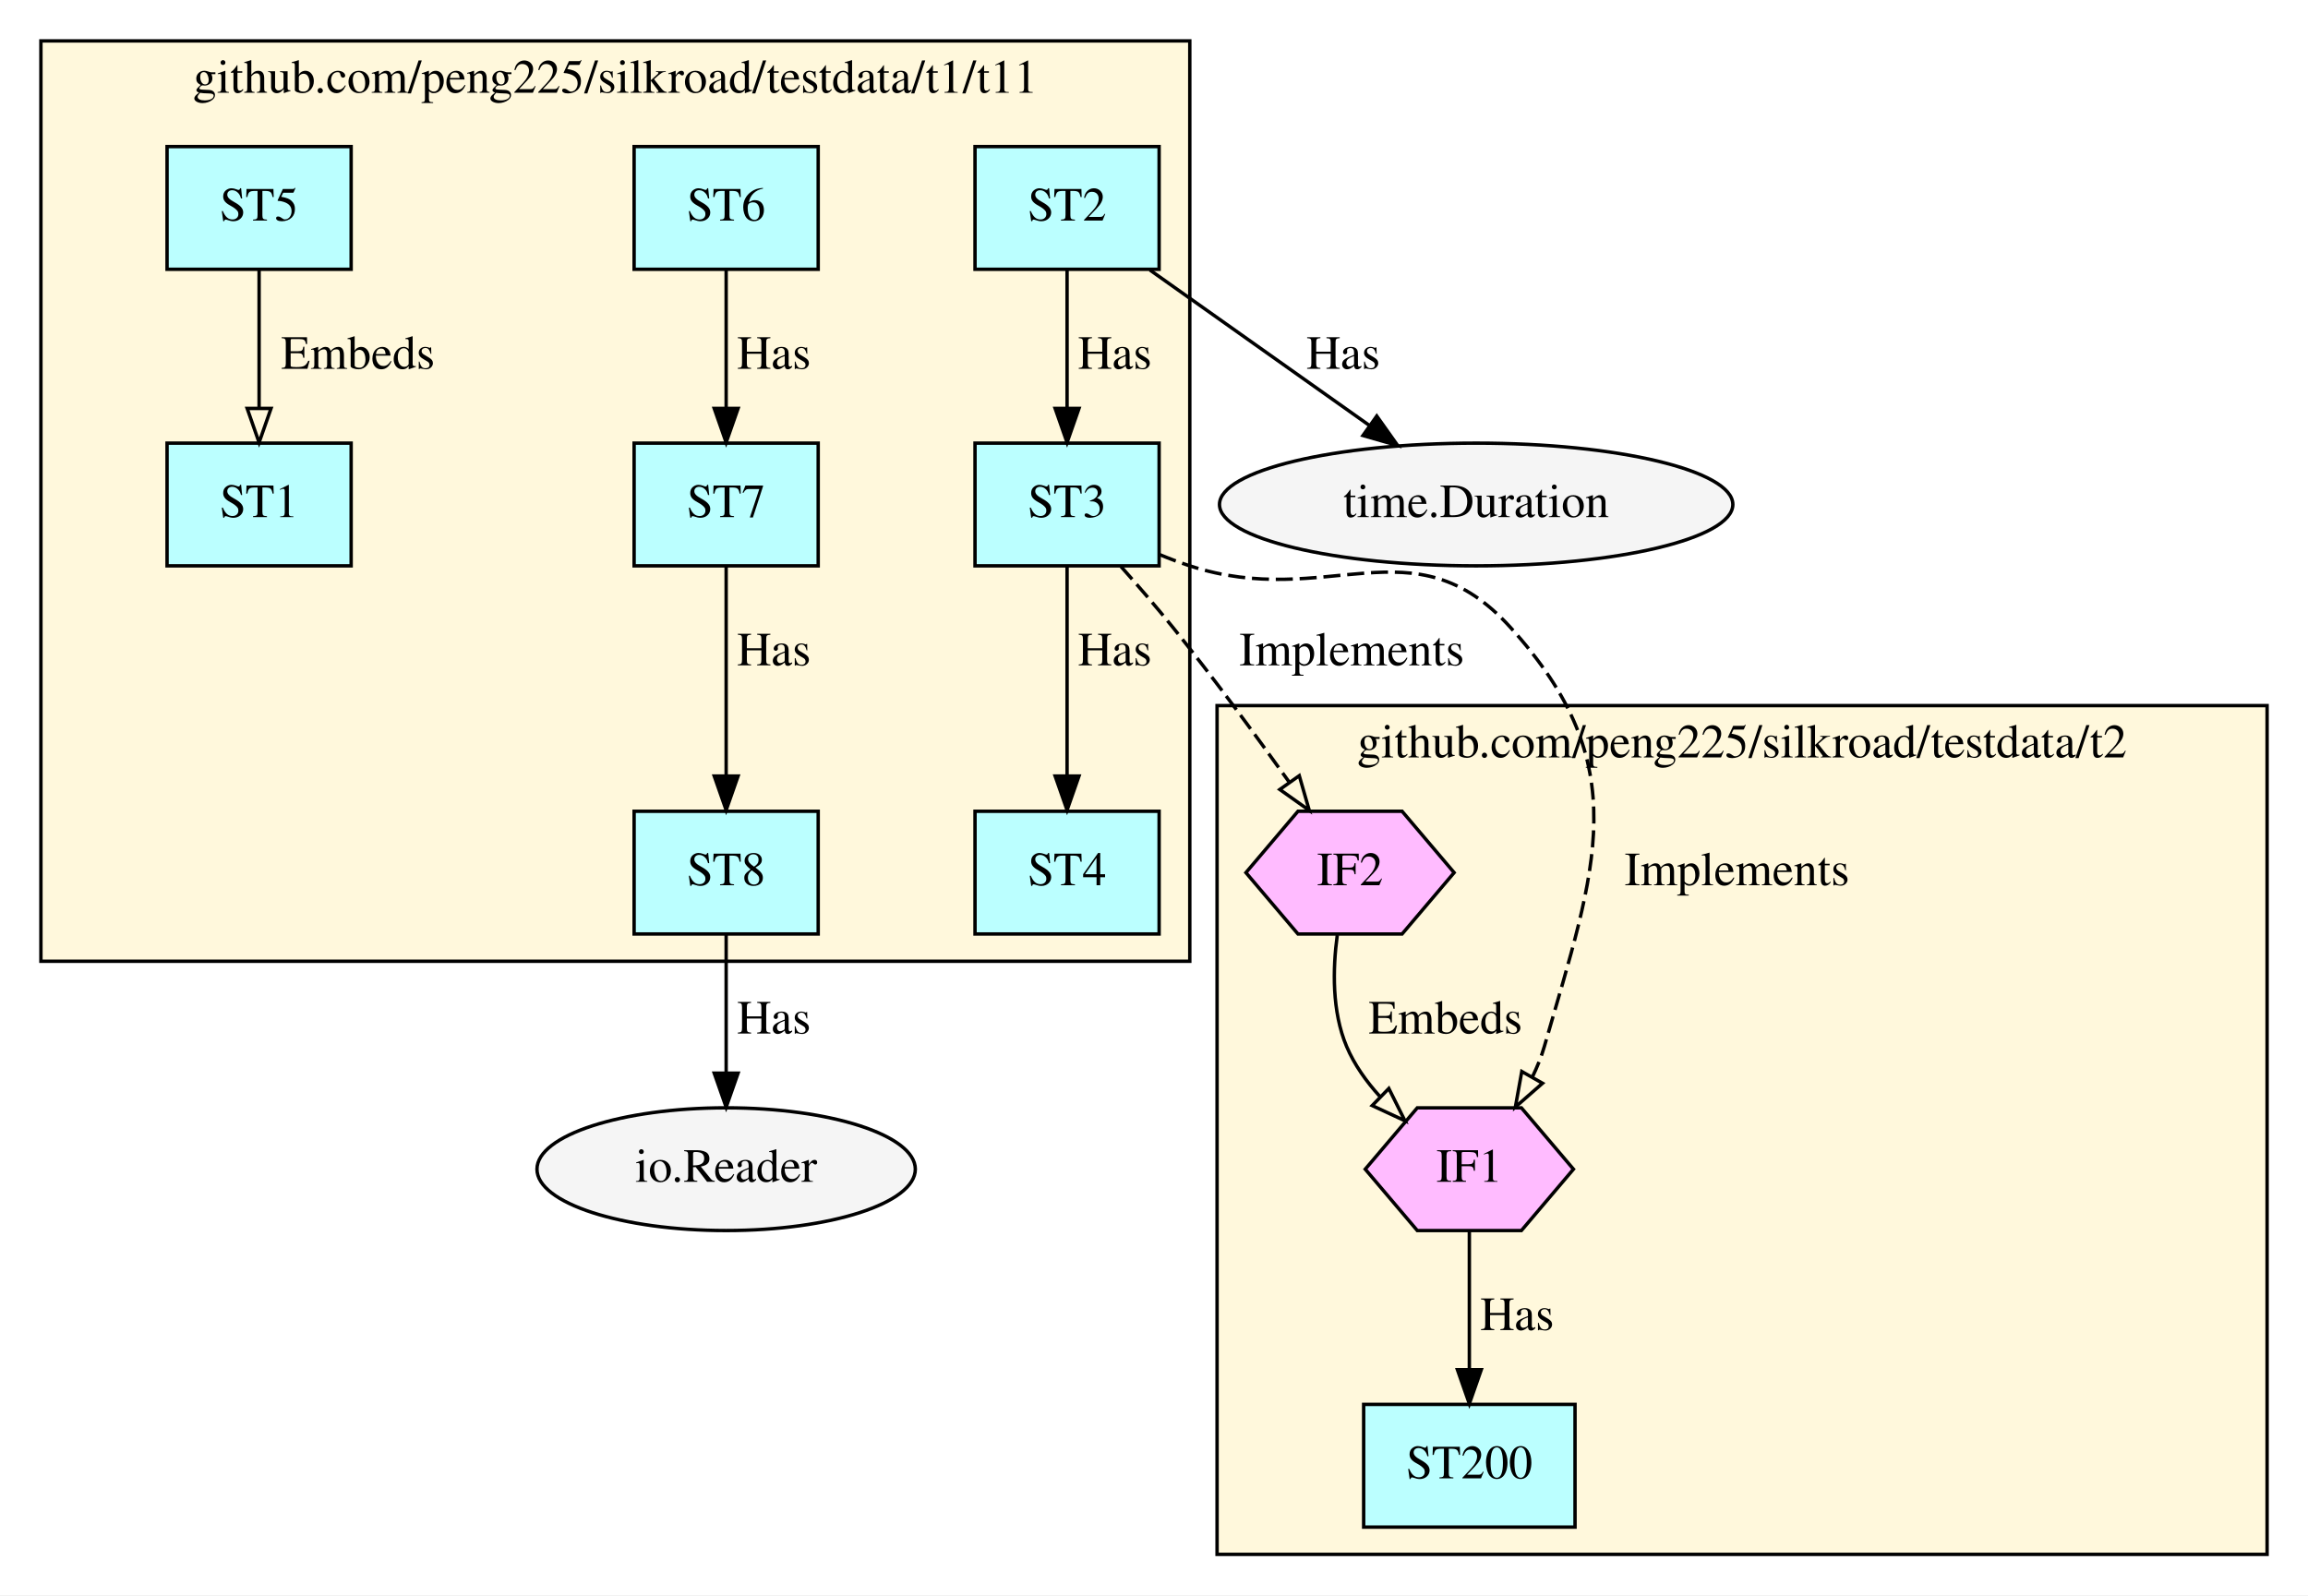
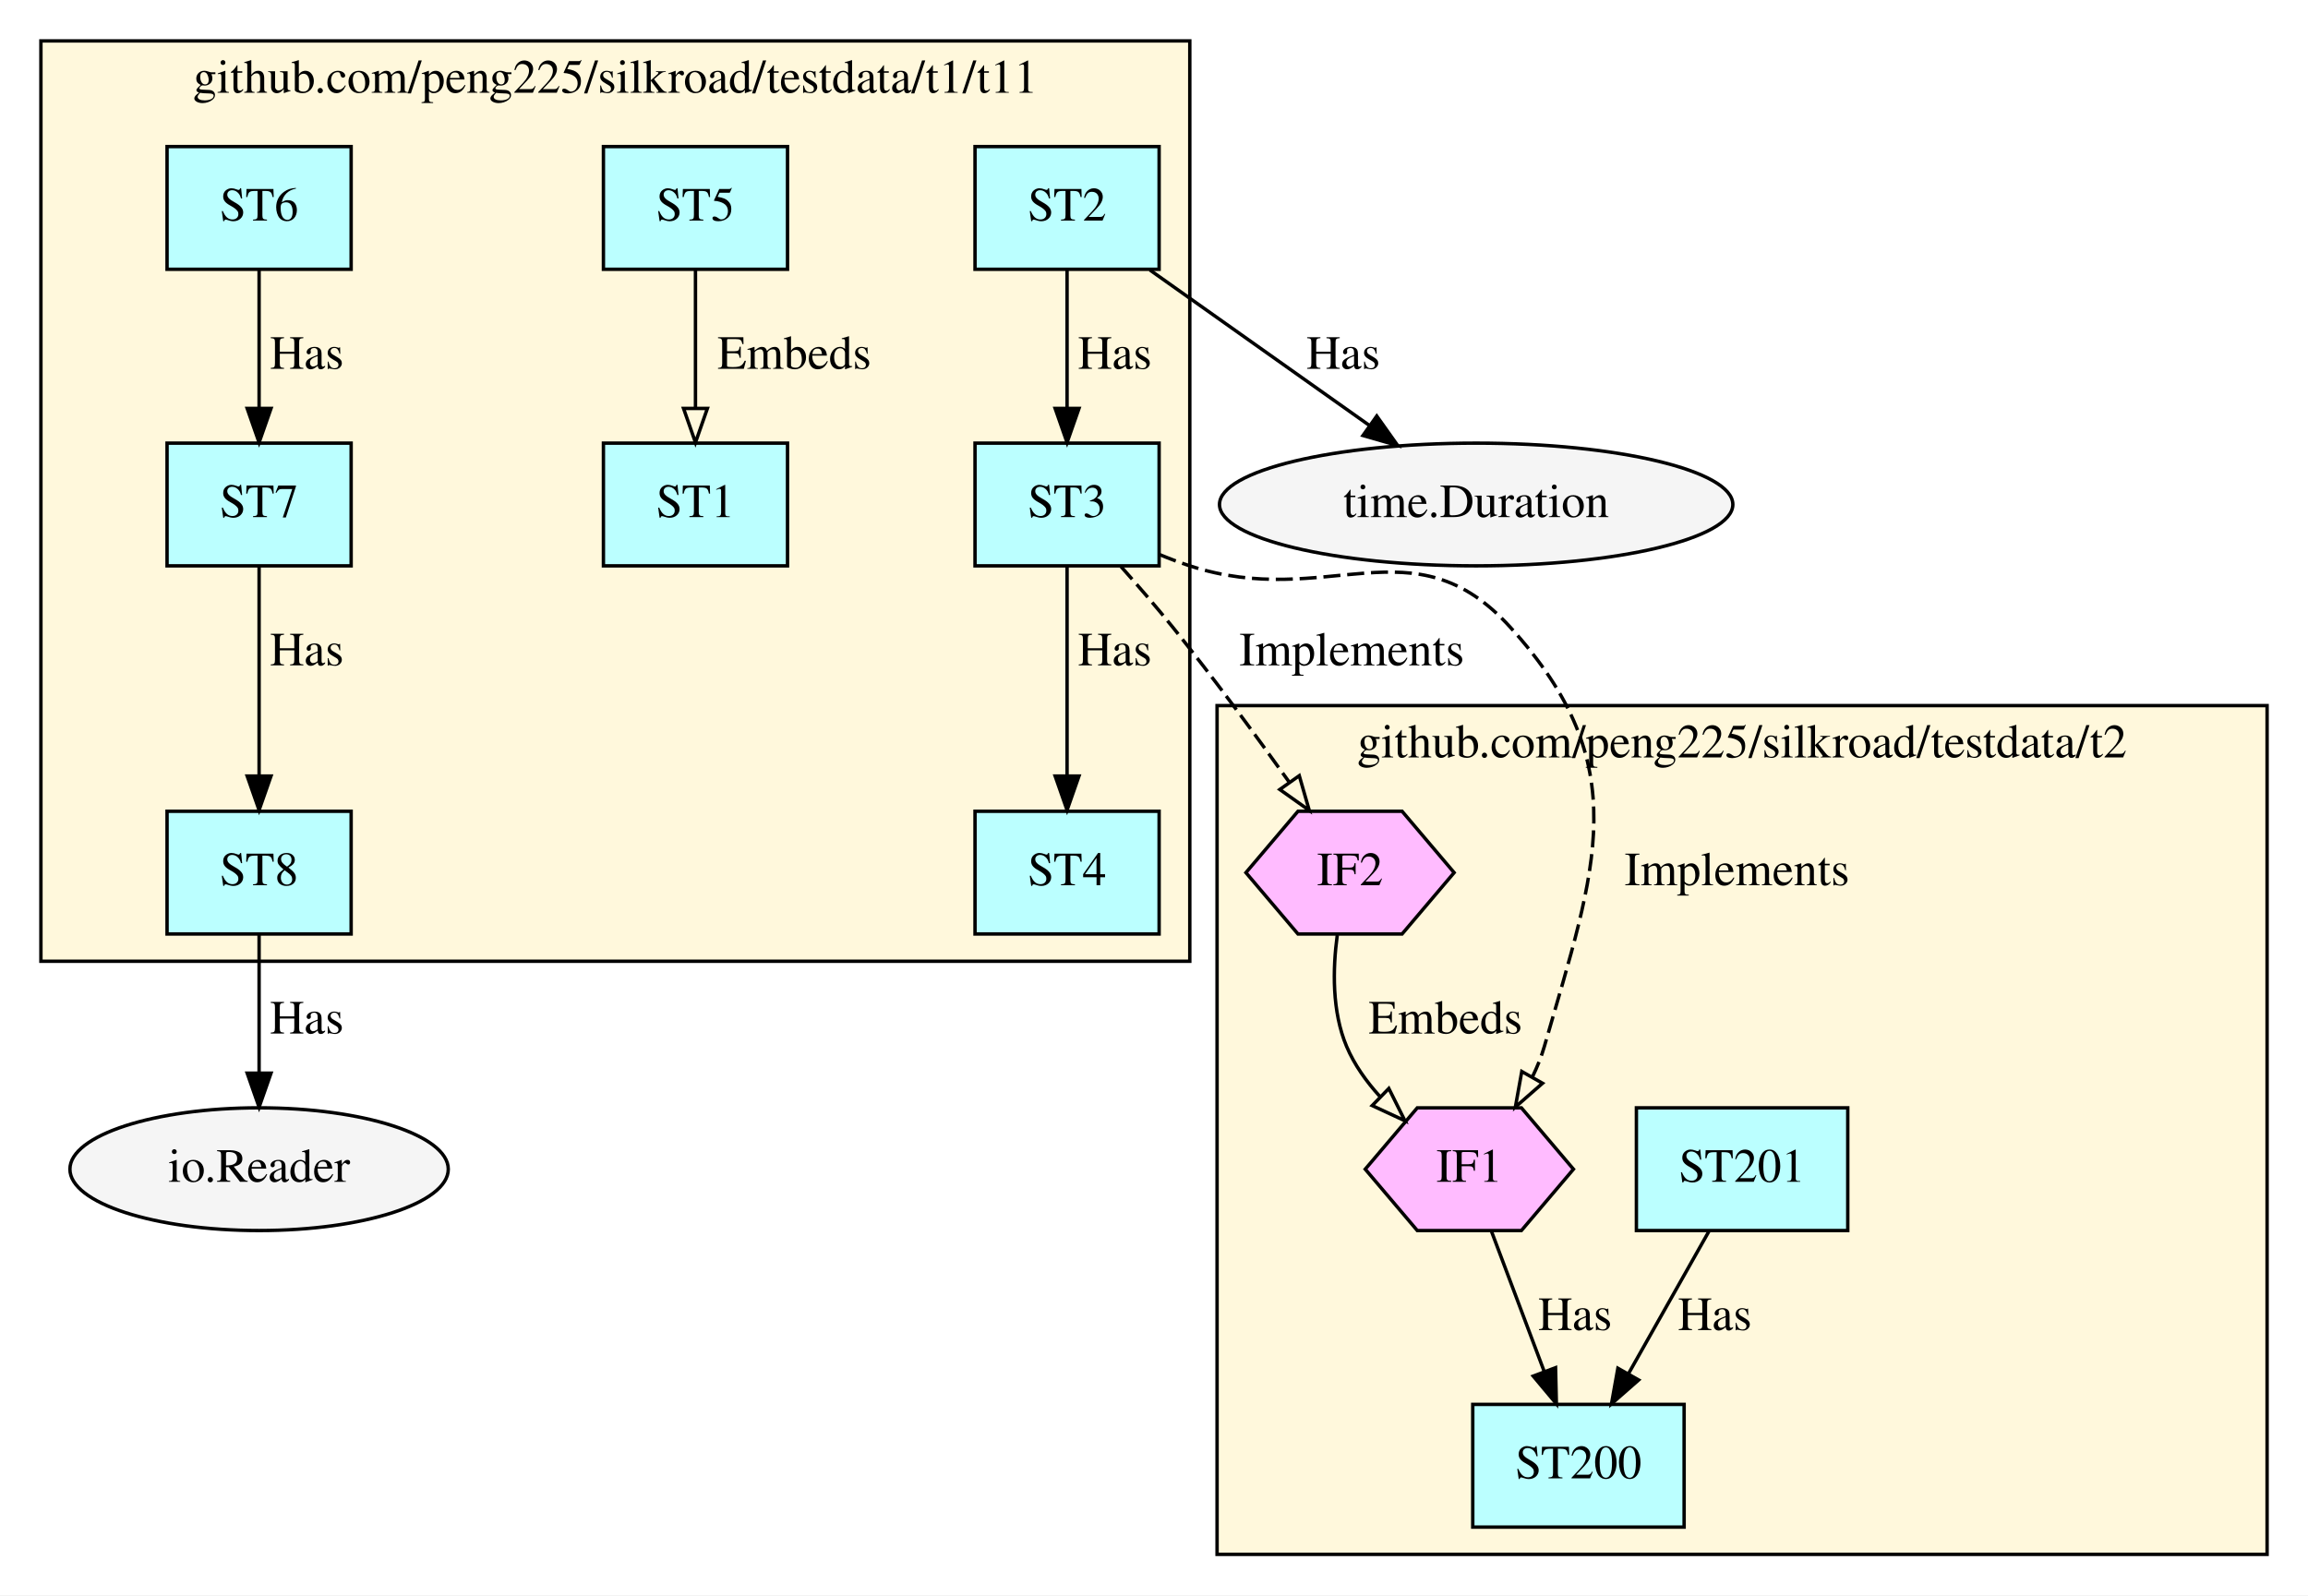
<svg xmlns="http://www.w3.org/2000/svg" width="677pt" height="468pt" viewBox="0.00 0.00 677.00 468.00">
  <g id="graph0" class="graph" transform="scale(1 1) rotate(0) translate(4 464)">
    <polygon fill="white" stroke="transparent" points="-4,4 -4,-464 673,-464 673,4 -4,4" />
    <g id="clust1" class="cluster">
      <polygon fill="cornsilk" stroke="black" points="353,-8 353,-257 661,-257 661,-8 353,-8" />
      <text text-anchor="middle" x="507" y="-241.8" font-family="Times,serif" font-size="14.00">github.com/peng225/silkroad/testdata/t2</text>
    </g>
    <g id="clust2" class="cluster">
      <polygon fill="cornsilk" stroke="black" points="8,-182 8,-452 345,-452 345,-182 8,-182" />
      <text text-anchor="middle" x="176.5" y="-436.8" font-family="Times,serif" font-size="14.00">github.com/peng225/silkroad/testdata/t1/t11</text>
    </g>
    <g id="node1" class="node">
-       <polygon fill="#bbffff" stroke="black" points="458,-52 396,-52 396,-16 458,-16 458,-52" />
-       <text text-anchor="middle" x="427" y="-30.3" font-family="Times,serif" font-size="14.00">ST200</text>
+       <polygon fill="#bbffff" stroke="black" points="490,-52 428,-52 428,-16 490,-16 490,-52" />
+       <text text-anchor="middle" x="459" y="-30.3" font-family="Times,serif" font-size="14.00">ST200</text>
    </g>
    <g id="node2" class="node">
+       <polygon fill="#bbffff" stroke="black" points="538,-139 476,-139 476,-103 538,-103 538,-139" />
+       <text text-anchor="middle" x="507" y="-117.3" font-family="Times,serif" font-size="14.00">ST201</text>
+     </g>
+     <g id="edge11" class="edge">
+       <path fill="none" stroke="black" d="M497.29,-102.8C490.52,-90.82 481.37,-74.62 473.71,-61.06" />
+       <polygon fill="black" stroke="black" points="476.66,-59.16 468.7,-52.18 470.57,-62.6 476.66,-59.16" />
+       <text text-anchor="middle" x="499" y="-73.8" font-family="Times,serif" font-size="14.00">Has</text>
+     </g>
+     <g id="node3" class="node">
      <polygon fill="#ffbbff" stroke="black" points="457.54,-121 442.27,-139 411.73,-139 396.46,-121 411.73,-103 442.27,-103 457.54,-121" />
      <text text-anchor="middle" x="427" y="-117.3" font-family="Times,serif" font-size="14.00">IF1</text>
    </g>
-     <g id="edge5" class="edge">
-       <path fill="none" stroke="black" d="M427,-102.8C427,-91.16 427,-75.55 427,-62.24" />
-       <polygon fill="black" stroke="black" points="430.5,-62.18 427,-52.18 423.5,-62.18 430.5,-62.18" />
-       <text text-anchor="middle" x="441" y="-73.8" font-family="Times,serif" font-size="14.00">Has</text>
+     <g id="edge12" class="edge">
+       <path fill="none" stroke="black" d="M433.48,-102.8C437.9,-91.05 443.85,-75.24 448.89,-61.84" />
+       <polygon fill="black" stroke="black" points="452.29,-62.77 452.53,-52.18 445.74,-60.3 452.29,-62.77" />
+       <text text-anchor="middle" x="458" y="-73.8" font-family="Times,serif" font-size="14.00">Has</text>
    </g>
-     <g id="node3" class="node">
+     <g id="node4" class="node">
      <polygon fill="#ffbbff" stroke="black" points="422.54,-208 407.27,-226 376.73,-226 361.46,-208 376.73,-190 407.27,-190 422.54,-208" />
      <text text-anchor="middle" x="392" y="-204.3" font-family="Times,serif" font-size="14.00">IF2</text>
    </g>
-     <g id="edge6" class="edge">
+     <g id="edge3" class="edge">
      <path fill="none" stroke="black" d="M388.26,-189.68C386.92,-179.74 386.67,-167.24 391,-157 393.25,-151.68 396.74,-146.77 400.69,-142.41" />
      <polygon fill="none" stroke="black" points="403.38,-144.68 408.11,-135.2 398.5,-139.66 403.38,-144.68" />
      <text text-anchor="middle" x="420" y="-160.8" font-family="Times,serif" font-size="14.00">Embeds</text>
    </g>
-     <g id="node4" class="node">
-       <polygon fill="#bbffff" stroke="black" points="236,-421 182,-421 182,-385 236,-385 236,-421" />
-       <text text-anchor="middle" x="209" y="-399.3" font-family="Times,serif" font-size="14.00">ST6</text>
+     <g id="node5" class="node">
+       <polygon fill="#bbffff" stroke="black" points="336,-226 282,-226 282,-190 336,-190 336,-226" />
+       <text text-anchor="middle" x="309" y="-204.3" font-family="Times,serif" font-size="14.00">ST4</text>
    </g>
-     <g id="node5" class="node">
-       <polygon fill="#bbffff" stroke="black" points="236,-334 182,-334 182,-298 236,-298 236,-334" />
-       <text text-anchor="middle" x="209" y="-312.3" font-family="Times,serif" font-size="14.00">ST7</text>
+     <g id="node6" class="node">
+       <polygon fill="#bbffff" stroke="black" points="227,-421 173,-421 173,-385 227,-385 227,-421" />
+       <text text-anchor="middle" x="200" y="-399.3" font-family="Times,serif" font-size="14.00">ST5</text>
+     </g>
+     <g id="node10" class="node">
+       <polygon fill="#bbffff" stroke="black" points="227,-334 173,-334 173,-298 227,-298 227,-334" />
+       <text text-anchor="middle" x="200" y="-312.3" font-family="Times,serif" font-size="14.00">ST1</text>
+     </g>
+     <g id="edge1" class="edge">
+       <path fill="none" stroke="black" d="M200,-384.8C200,-373.16 200,-357.55 200,-344.24" />
+       <polygon fill="none" stroke="black" points="203.5,-344.18 200,-334.18 196.5,-344.18 203.5,-344.18" />
+       <text text-anchor="middle" x="229" y="-355.8" font-family="Times,serif" font-size="14.00">Embeds</text>
+     </g>
+     <g id="node7" class="node">
+       <polygon fill="#bbffff" stroke="black" points="99,-421 45,-421 45,-385 99,-385 99,-421" />
+       <text text-anchor="middle" x="72" y="-399.3" font-family="Times,serif" font-size="14.00">ST6</text>
+     </g>
+     <g id="node8" class="node">
+       <polygon fill="#bbffff" stroke="black" points="99,-334 45,-334 45,-298 99,-298 99,-334" />
+       <text text-anchor="middle" x="72" y="-312.3" font-family="Times,serif" font-size="14.00">ST7</text>
+     </g>
+     <g id="edge10" class="edge">
+       <path fill="none" stroke="black" d="M72,-384.8C72,-373.16 72,-357.55 72,-344.24" />
+       <polygon fill="black" stroke="black" points="75.5,-344.18 72,-334.18 68.5,-344.18 75.5,-344.18" />
+       <text text-anchor="middle" x="86" y="-355.8" font-family="Times,serif" font-size="14.00">Has</text>
+     </g>
+     <g id="node9" class="node">
+       <polygon fill="#bbffff" stroke="black" points="99,-226 45,-226 45,-190 99,-190 99,-226" />
+       <text text-anchor="middle" x="72" y="-204.3" font-family="Times,serif" font-size="14.00">ST8</text>
+     </g>
+     <g id="edge4" class="edge">
+       <path fill="none" stroke="black" d="M72,-297.97C72,-281.38 72,-255.88 72,-236.43" />
+       <polygon fill="black" stroke="black" points="75.5,-236.34 72,-226.34 68.5,-236.34 75.5,-236.34" />
+       <text text-anchor="middle" x="86" y="-268.8" font-family="Times,serif" font-size="14.00">Has</text>
+     </g>
+     <g id="node13" class="node">
+       <ellipse fill="whitesmoke" stroke="black" cx="72" cy="-121" rx="55.49" ry="18" />
+       <text text-anchor="middle" x="72" y="-117.3" font-family="Times,serif" font-size="14.00">io.Reader</text>
    </g>
    <g id="edge2" class="edge">
-       <path fill="none" stroke="black" d="M209,-384.8C209,-373.16 209,-357.55 209,-344.24" />
-       <polygon fill="black" stroke="black" points="212.5,-344.18 209,-334.18 205.5,-344.18 212.5,-344.18" />
-       <text text-anchor="middle" x="223" y="-355.8" font-family="Times,serif" font-size="14.00">Has</text>
+       <path fill="none" stroke="black" d="M72,-189.8C72,-178.16 72,-162.55 72,-149.24" />
+       <polygon fill="black" stroke="black" points="75.5,-149.18 72,-139.18 68.5,-149.18 75.5,-149.18" />
+       <text text-anchor="middle" x="86" y="-160.8" font-family="Times,serif" font-size="14.00">Has</text>
    </g>
-     <g id="node6" class="node">
-       <polygon fill="#bbffff" stroke="black" points="236,-226 182,-226 182,-190 236,-190 236,-226" />
-       <text text-anchor="middle" x="209" y="-204.3" font-family="Times,serif" font-size="14.00">ST8</text>
-     </g>
-     <g id="edge3" class="edge">
-       <path fill="none" stroke="black" d="M209,-297.97C209,-281.38 209,-255.88 209,-236.43" />
-       <polygon fill="black" stroke="black" points="212.5,-236.34 209,-226.34 205.5,-236.34 212.5,-236.34" />
-       <text text-anchor="middle" x="223" y="-268.8" font-family="Times,serif" font-size="14.00">Has</text>
-     </g>
-     <g id="node12" class="node">
-       <ellipse fill="whitesmoke" stroke="black" cx="209" cy="-121" rx="55.49" ry="18" />
-       <text text-anchor="middle" x="209" y="-117.3" font-family="Times,serif" font-size="14.00">io.Reader</text>
-     </g>
-     <g id="edge4" class="edge">
-       <path fill="none" stroke="black" d="M209,-189.8C209,-178.16 209,-162.55 209,-149.24" />
-       <polygon fill="black" stroke="black" points="212.5,-149.18 209,-139.18 205.5,-149.18 212.5,-149.18" />
-       <text text-anchor="middle" x="223" y="-160.8" font-family="Times,serif" font-size="14.00">Has</text>
-     </g>
-     <g id="node7" class="node">
-       <polygon fill="#bbffff" stroke="black" points="99,-334 45,-334 45,-298 99,-298 99,-334" />
-       <text text-anchor="middle" x="72" y="-312.3" font-family="Times,serif" font-size="14.00">ST1</text>
-     </g>
-     <g id="node8" class="node">
+     <g id="node11" class="node">
      <polygon fill="#bbffff" stroke="black" points="336,-421 282,-421 282,-385 336,-385 336,-421" />
      <text text-anchor="middle" x="309" y="-399.3" font-family="Times,serif" font-size="14.00">ST2</text>
    </g>
-     <g id="node9" class="node">
+     <g id="node12" class="node">
      <polygon fill="#bbffff" stroke="black" points="336,-334 282,-334 282,-298 336,-298 336,-334" />
      <text text-anchor="middle" x="309" y="-312.3" font-family="Times,serif" font-size="14.00">ST3</text>
    </g>
-     <g id="edge7" class="edge">
+     <g id="edge8" class="edge">
      <path fill="none" stroke="black" d="M309,-384.8C309,-373.16 309,-357.55 309,-344.24" />
      <polygon fill="black" stroke="black" points="312.5,-344.18 309,-334.18 305.5,-344.18 312.5,-344.18" />
      <text text-anchor="middle" x="323" y="-355.8" font-family="Times,serif" font-size="14.00">Has</text>
    </g>
-     <g id="node13" class="node">
+     <g id="node14" class="node">
      <ellipse fill="whitesmoke" stroke="black" cx="429" cy="-316" rx="75.29" ry="18" />
      <text text-anchor="middle" x="429" y="-312.3" font-family="Times,serif" font-size="14.00">time.Duration</text>
    </g>
-     <g id="edge8" class="edge">
+     <g id="edge9" class="edge">
      <path fill="none" stroke="black" d="M333.28,-384.8C351.86,-371.64 377.62,-353.4 397.74,-339.15" />
      <polygon fill="black" stroke="black" points="399.84,-341.95 405.97,-333.31 395.79,-336.23 399.84,-341.95" />
      <text text-anchor="middle" x="390" y="-355.8" font-family="Times,serif" font-size="14.00">Has</text>
    </g>
-     <g id="edge11" class="edge">
+     <g id="edge6" class="edge">
      <path fill="none" stroke="black" stroke-dasharray="5,2" d="M336.23,-301.27C339.15,-300.06 342.11,-298.94 345,-298 385.44,-284.81 410.41,-311.5 439,-280 475.86,-239.39 464.19,-209.7 449,-157 448.13,-153.99 446.92,-151 445.51,-148.09" />
      <polygon fill="none" stroke="black" points="448.47,-146.21 440.5,-139.23 442.38,-149.66 448.47,-146.21" />
      <text text-anchor="middle" x="505.5" y="-204.3" font-family="Times,serif" font-size="14.00">Implements</text>
    </g>
-     <g id="edge9" class="edge">
+     <g id="edge7" class="edge">
      <path fill="none" stroke="black" stroke-dasharray="5,2" d="M324.78,-297.83C329.76,-292.24 335.21,-285.94 340,-280 351.8,-265.36 364.27,-248.39 374.04,-234.72" />
      <polygon fill="none" stroke="black" points="377.11,-236.44 380.04,-226.26 371.4,-232.39 377.11,-236.44" />
      <text text-anchor="middle" x="392.5" y="-268.8" font-family="Times,serif" font-size="14.00">Implements</text>
    </g>
-     <g id="node10" class="node">
-       <polygon fill="#bbffff" stroke="black" points="336,-226 282,-226 282,-190 336,-190 336,-226" />
-       <text text-anchor="middle" x="309" y="-204.3" font-family="Times,serif" font-size="14.00">ST4</text>
-     </g>
-     <g id="edge10" class="edge">
+     <g id="edge5" class="edge">
      <path fill="none" stroke="black" d="M309,-297.97C309,-281.38 309,-255.88 309,-236.43" />
      <polygon fill="black" stroke="black" points="312.5,-236.34 309,-226.34 305.5,-236.34 312.5,-236.34" />
      <text text-anchor="middle" x="323" y="-268.8" font-family="Times,serif" font-size="14.00">Has</text>
    </g>
-     <g id="node11" class="node">
-       <polygon fill="#bbffff" stroke="black" points="99,-421 45,-421 45,-385 99,-385 99,-421" />
-       <text text-anchor="middle" x="72" y="-399.3" font-family="Times,serif" font-size="14.00">ST5</text>
-     </g>
-     <g id="edge1" class="edge">
-       <path fill="none" stroke="black" d="M72,-384.8C72,-373.16 72,-357.55 72,-344.24" />
-       <polygon fill="none" stroke="black" points="75.5,-344.18 72,-334.18 68.5,-344.18 75.5,-344.18" />
-       <text text-anchor="middle" x="101" y="-355.8" font-family="Times,serif" font-size="14.00">Embeds</text>
-     </g>
  </g>
</svg>
